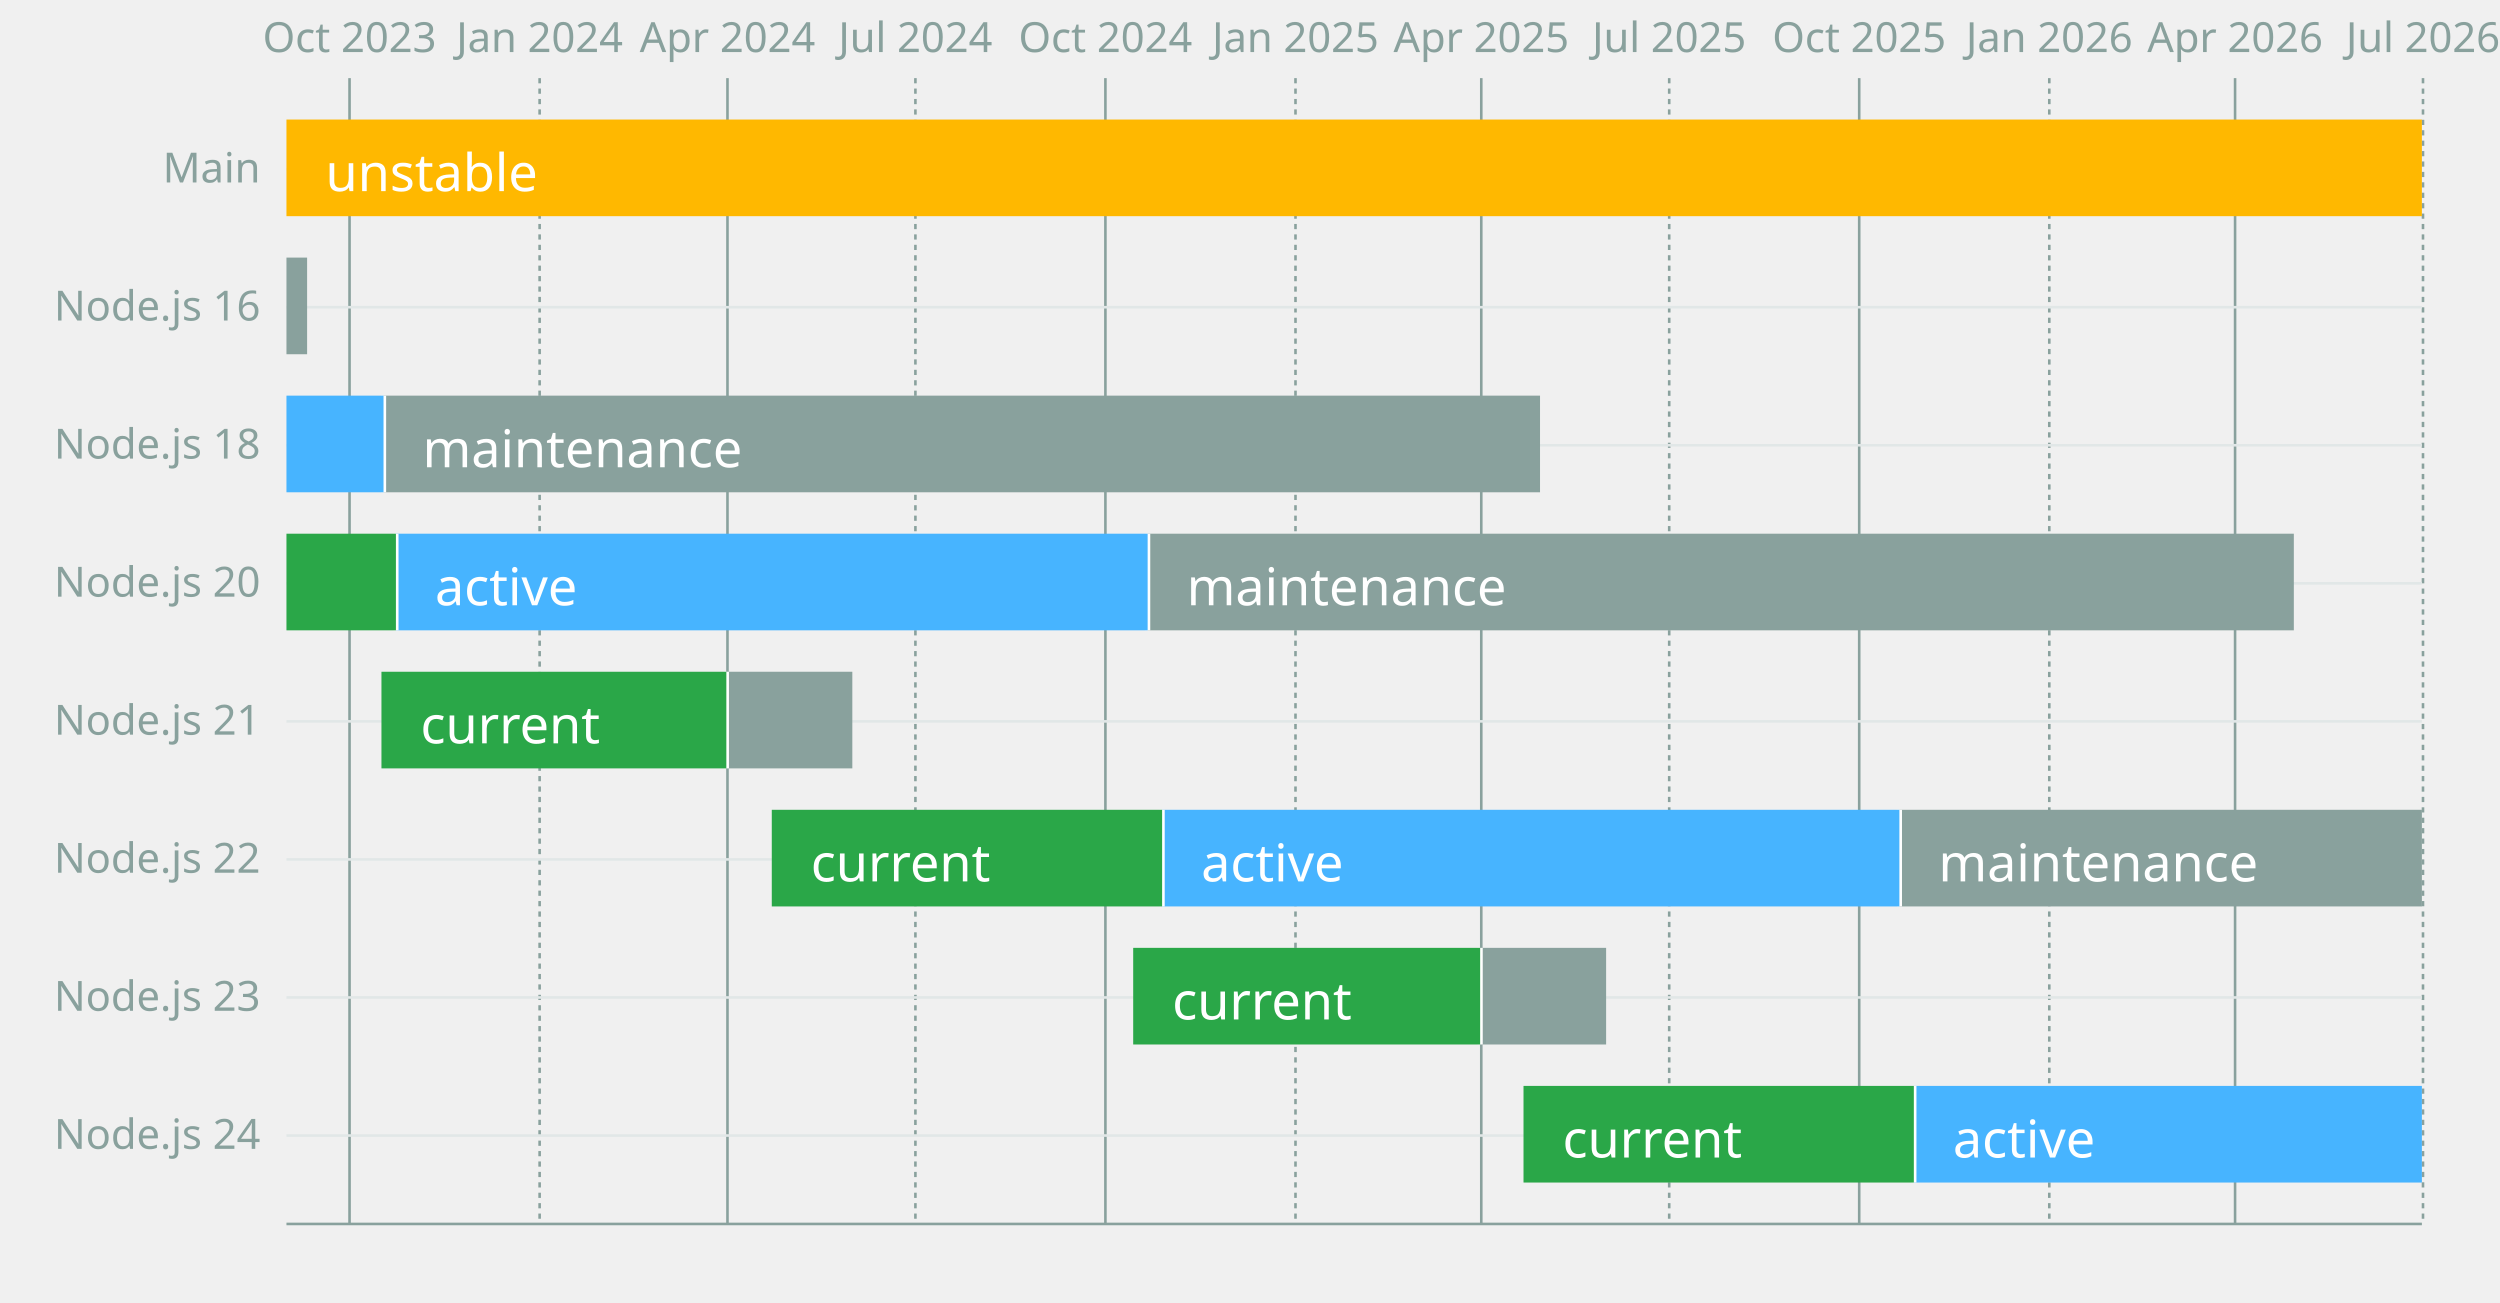
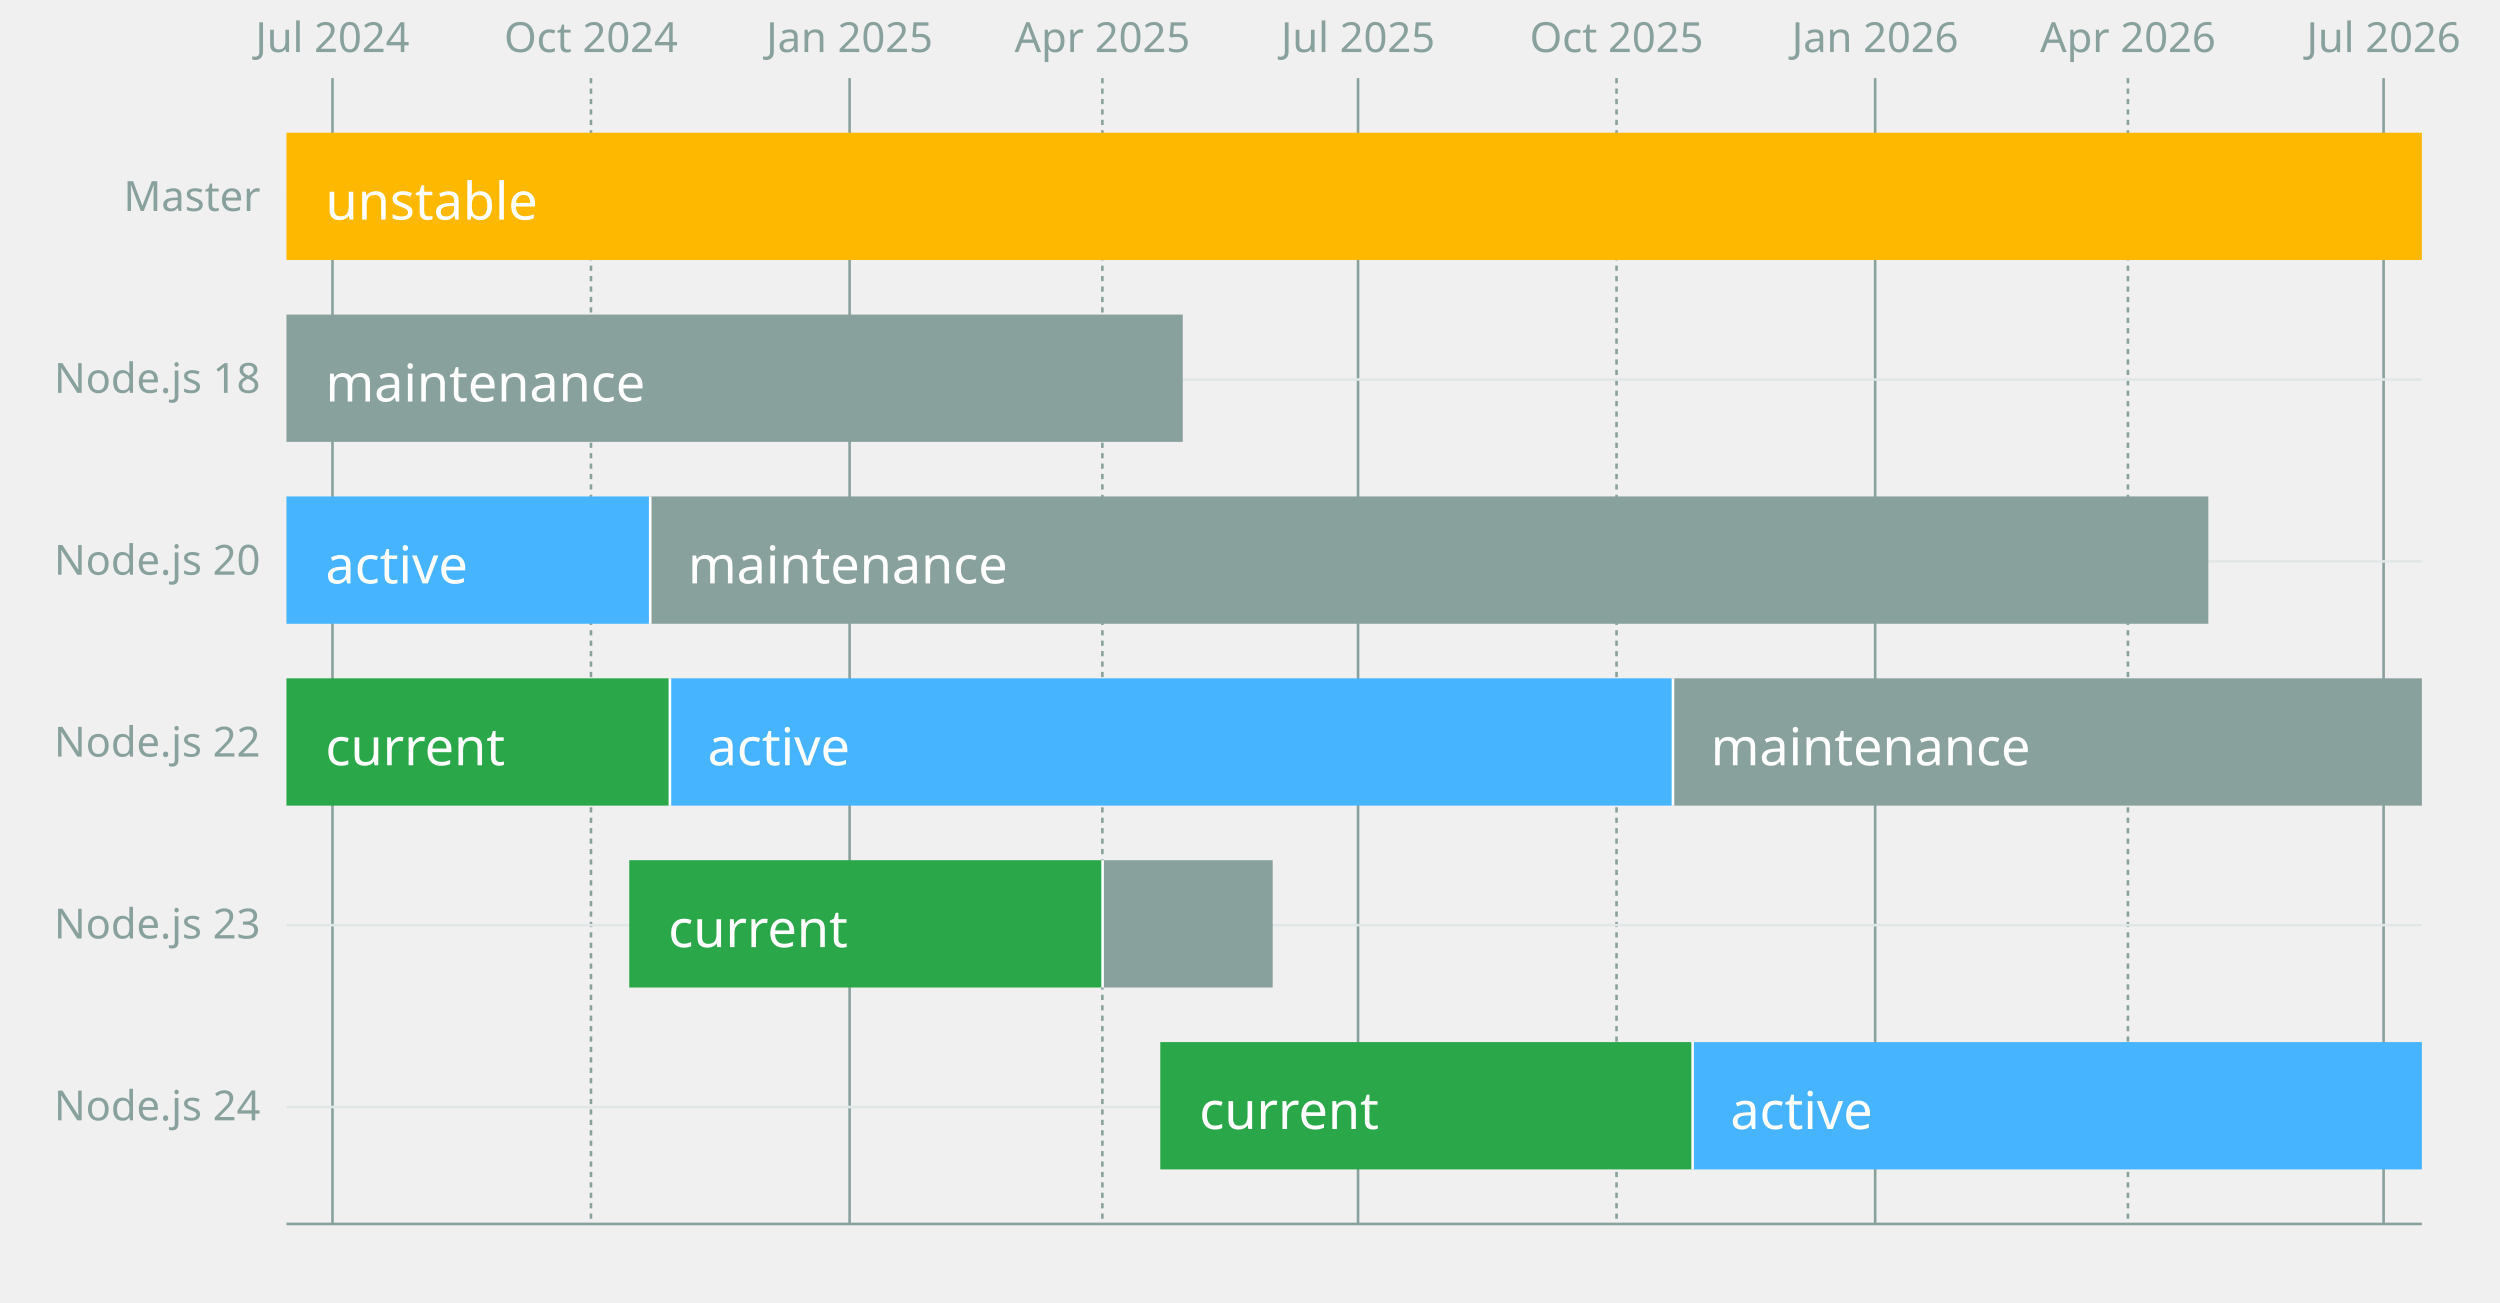
<svg xmlns="http://www.w3.org/2000/svg" width="960" height="500">
  <defs>
    <style>.current{fill:#2aa748}.active{fill:#47b4ff}.maintenance,.tick text{fill:#89a19d}.unstable{fill:#ffb800}.bar-join,.label{fill:#fff}.bar-join.current{display:none}.tick text{font:16px sans-serif}.axis--y .tick text{text-anchor:end}.label{font:20px sans-serif;font-weight:100;text-anchor:start;dominant-baseline:middle;text-transform:uppercase}</style>
  </defs>
  <g id="bar-container">
    <g fill="none" class="axis axis--x" font-family="sans-serif" font-size="10" text-anchor="middle">
      <g class="tick">
-         <path stroke="#89a19d" d="M134.225 30v440" />
-         <text x=".5" fill="#000" dy="-10" transform="translate(133.725 30)">Oct 2023</text>
+         <path stroke="#89a19d" d="M127.673 30v440" />
+         <text x=".5" fill="#000" dy="-10" transform="translate(127.173 30)">Jul 2024</text>
      </g>
      <g class="tick">
-         <path stroke="#89a19d" stroke-dasharray="2,2" d="M207.217 30v440" />
-         <text x=".5" fill="#000" dy="-10" transform="translate(206.717 30)">Jan 2024</text>
+         <path stroke="#89a19d" stroke-dasharray="2,2" d="M226.936 30v440" />
+         <text x=".5" fill="#000" dy="-10" transform="translate(226.436 30)">Oct 2024</text>
      </g>
      <g class="tick">
-         <path stroke="#89a19d" d="M279.35 30v440" />
-         <text x=".5" fill="#000" dy="-10" transform="translate(278.85 30)">Apr 2024</text>
+         <path stroke="#89a19d" d="M326.245 30v440" />
+         <text x=".5" fill="#000" dy="-10" transform="translate(325.745 30)">Jan 2025</text>
      </g>
      <g class="tick">
-         <path stroke="#89a19d" stroke-dasharray="2,2" d="M351.517 30v440" />
-         <text x=".5" fill="#000" dy="-10" transform="translate(351.017 30)">Jul 2024</text>
+         <path stroke="#89a19d" stroke-dasharray="2,2" d="M423.305 30v440" />
+         <text x=".5" fill="#000" dy="-10" transform="translate(422.805 30)">Apr 2025</text>
      </g>
      <g class="tick">
-         <path stroke="#89a19d" d="M424.476 30v440" />
-         <text x=".5" fill="#000" dy="-10" transform="translate(423.976 30)">Oct 2024</text>
+         <path stroke="#89a19d" d="M521.489 30v440" />
+         <text x=".5" fill="#000" dy="-10" transform="translate(520.989 30)">Jul 2025</text>
      </g>
      <g class="tick">
-         <path stroke="#89a19d" stroke-dasharray="2,2" d="M497.469 30v440" />
-         <text x=".5" fill="#000" dy="-10" transform="translate(496.969 30)">Jan 2025</text>
+         <path stroke="#89a19d" stroke-dasharray="2,2" d="M620.752 30v440" />
+         <text x=".5" fill="#000" dy="-10" transform="translate(620.252 30)">Oct 2025</text>
      </g>
      <g class="tick">
-         <path stroke="#89a19d" d="M568.81 30v440" />
-         <text x=".5" fill="#000" dy="-10" transform="translate(568.31 30)">Apr 2025</text>
+         <path stroke="#89a19d" d="M720.06 30v440" />
+         <text x=".5" fill="#000" dy="-10" transform="translate(719.56 30)">Jan 2026</text>
      </g>
      <g class="tick">
-         <path stroke="#89a19d" stroke-dasharray="2,2" d="M640.975 30v440" />
-         <text x=".5" fill="#000" dy="-10" transform="translate(640.475 30)">Jul 2025</text>
+         <path stroke="#89a19d" stroke-dasharray="2,2" d="M817.12 30v440" />
+         <text x=".5" fill="#000" dy="-10" transform="translate(816.62 30)">Apr 2026</text>
      </g>
      <g class="tick">
-         <path stroke="#89a19d" d="M713.935 30v440" />
-         <text x=".5" fill="#000" dy="-10" transform="translate(713.435 30)">Oct 2025</text>
-       </g>
-       <g class="tick">
-         <path stroke="#89a19d" stroke-dasharray="2,2" d="M786.927 30v440" />
-         <text x=".5" fill="#000" dy="-10" transform="translate(786.427 30)">Jan 2026</text>
-       </g>
-       <g class="tick">
-         <path stroke="#89a19d" d="M858.268 30v440" />
-         <text x=".5" fill="#000" dy="-10" transform="translate(857.768 30)">Apr 2026</text>
-       </g>
-       <g class="tick">
-         <path stroke="#89a19d" stroke-dasharray="2,2" d="M930.434 30v440" />
-         <text x=".5" fill="#000" dy="-10" transform="translate(929.934 30)">Jul 2026</text>
+         <path stroke="#89a19d" d="M915.305 30v440" />
+         <text x=".5" fill="#000" dy="-10" transform="translate(914.805 30)">Jul 2026</text>
      </g>
    </g>
    <g fill="none" class="axis axis--y" font-family="sans-serif" font-size="10">
      <g class="tick">
-         <path stroke="#e1e7e7" d="M110 64.958h820" />
-         <text y=".5" fill="#000" dx="-10" dy=".32em" transform="translate(110 64.458)">Main</text>
+         <path stroke="#e1e7e7" d="M110 75.897h820" />
+         <text y=".5" fill="#000" dx="-10" dy=".32em" transform="translate(110 75.397)">Master</text>
      </g>
      <g class="tick">
-         <path stroke="#e1e7e7" d="M110 117.97h820" />
-         <text y=".5" fill="#000" dx="-10" dy=".32em" transform="translate(110 117.47)">Node.js 16</text>
+         <path stroke="#e1e7e7" d="M110 145.738h820" />
+         <text y=".5" fill="#000" dx="-10" dy=".32em" transform="translate(110 145.238)">Node.js 18</text>
      </g>
      <g class="tick">
-         <path stroke="#e1e7e7" d="M110 170.982h820" />
-         <text y=".5" fill="#000" dx="-10" dy=".32em" transform="translate(110 170.482)">Node.js 18</text>
+         <path stroke="#e1e7e7" d="M110 215.58h820" />
+         <text y=".5" fill="#000" dx="-10" dy=".32em" transform="translate(110 215.08)">Node.js 20</text>
      </g>
      <g class="tick">
-         <path stroke="#e1e7e7" d="M110 223.994h820" />
-         <text y=".5" fill="#000" dx="-10" dy=".32em" transform="translate(110 223.494)">Node.js 20</text>
+         <path stroke="#e1e7e7" d="M110 285.42h820" />
+         <text y=".5" fill="#000" dx="-10" dy=".32em" transform="translate(110 284.92)">Node.js 22</text>
      </g>
      <g class="tick">
-         <path stroke="#e1e7e7" d="M110 277.006h820" />
-         <text y=".5" fill="#000" dx="-10" dy=".32em" transform="translate(110 276.506)">Node.js 21</text>
+         <path stroke="#e1e7e7" d="M110 355.262h820" />
+         <text y=".5" fill="#000" dx="-10" dy=".32em" transform="translate(110 354.762)">Node.js 23</text>
      </g>
      <g class="tick">
-         <path stroke="#e1e7e7" d="M110 330.018h820" />
-         <text y=".5" fill="#000" dx="-10" dy=".32em" transform="translate(110 329.518)">Node.js 22</text>
-       </g>
-       <g class="tick">
-         <path stroke="#e1e7e7" d="M110 383.03h820" />
-         <text y=".5" fill="#000" dx="-10" dy=".32em" transform="translate(110 382.53)">Node.js 23</text>
-       </g>
-       <g class="tick">
-         <path stroke="#e1e7e7" d="M110 436.042h820" />
-         <text y=".5" fill="#000" dx="-10" dy=".32em" transform="translate(110 435.542)">Node.js 24</text>
+         <path stroke="#e1e7e7" d="M110 425.103h820" />
+         <text y=".5" fill="#000" dx="-10" dy=".32em" transform="translate(110 424.603)">Node.js 24</text>
      </g>
      <path stroke="#89a19d" d="M110 470h820" />
    </g>
-     <path d="M110 45.904h820v37.108H110z" class="bar unstable" />
-     <text x="15" y="36.458" class="label" style="opacity:1" transform="translate(110 30)">unstable</text>
-     <path d="M110 98.916h7.93v37.108H110zM147.273 151.928h444.101v37.108H147.273z" class="bar maintenance" />
-     <path d="M36.273 121.928h2v37.108h-2z" class="bar-join maintenance" style="opacity:1" transform="translate(110 30)" />
-     <text x="52.273" y="142.482" class="label" style="opacity:1" transform="translate(110 30)">maintenance</text>
-     <path d="M110 151.928h37.273v37.108H110z" class="bar active" />
-     <path d="M440.696 204.94h440.135v37.108H440.696z" class="bar maintenance" />
-     <path d="M329.696 174.94h2v37.108h-2z" class="bar-join maintenance" style="opacity:1" transform="translate(110 30)" />
-     <text x="345.696" y="195.494" class="label" style="opacity:1" transform="translate(110 30)">maintenance</text>
-     <path d="M152.031 204.94h288.665v37.108H152.031z" class="bar active" />
-     <path d="M41.031 174.94h2v37.108h-2z" class="bar-join active" style="opacity:1" transform="translate(110 30)" />
-     <text x="57.031" y="195.494" class="label" style="opacity:1" transform="translate(110 30)">active</text>
-     <path d="M110 204.94h42.031v37.108H110z" class="bar current" />
-     <path d="M278.917 257.952h48.375v37.108h-48.375z" class="bar maintenance" />
-     <path d="M167.917 227.952h2v37.108h-2z" class="bar-join maintenance" style="opacity:1" transform="translate(110 30)" />
-     <path d="M146.48 257.952h132.437v37.108H146.48z" class="bar current" />
-     <text x="51.48" y="248.506" class="label" style="opacity:1" transform="translate(110 30)">current</text>
-     <path d="M729.362 310.964H930v37.108H729.362z" class="bar maintenance" />
-     <path d="M618.362 280.964h2v37.108h-2z" class="bar-join maintenance" style="opacity:1" transform="translate(110 30)" />
-     <text x="634.362" y="301.518" class="label" style="opacity:1" transform="translate(110 30)">maintenance</text>
-     <path d="M446.248 310.964h283.114v37.108H446.248z" class="bar active" />
-     <path d="M335.248 280.964h2v37.108h-2z" class="bar-join active" style="opacity:1" transform="translate(110 30)" />
-     <text x="351.248" y="301.518" class="label" style="opacity:1" transform="translate(110 30)">active</text>
-     <path d="M296.364 310.964h149.884v37.108H296.364z" class="bar current" />
-     <text x="201.364" y="301.518" class="label" style="opacity:1" transform="translate(110 30)">current</text>
-     <path d="M568.375 363.976h48.375v37.108h-48.375z" class="bar maintenance" />
-     <path d="M457.375 333.976h2v37.108h-2z" class="bar-join maintenance" style="opacity:1" transform="translate(110 30)" />
-     <path d="M435.145 363.976h133.23v37.108h-133.23z" class="bar current" />
-     <text x="340.145" y="354.53" class="label" style="opacity:1" transform="translate(110 30)">current</text>
-     <path d="M734.913 416.988H930v37.108H734.913z" class="bar active" />
-     <path d="M623.913 386.988h2v37.108h-2z" class="bar-join active" style="opacity:1" transform="translate(110 30)" />
-     <text x="639.913" y="407.542" class="label" style="opacity:1" transform="translate(110 30)">active</text>
-     <path d="M585.029 416.988h149.884v37.108H585.029z" class="bar current" />
-     <text x="490.029" y="407.542" class="label" style="opacity:1" transform="translate(110 30)">current</text>
+     <path d="M110 50.952h820v48.889H110z" class="bar unstable" />
+     <text x="15" y="47.397" class="label" style="opacity:1" transform="translate(110 30)">unstable</text>
+     <path d="M110 120.794h344.184v48.889H110z" class="bar maintenance" />
+     <text x="15" y="117.238" class="label" style="opacity:1" transform="translate(110 30)">maintenance</text>
+     <path d="M249.184 190.635H848v48.889H249.184z" class="bar maintenance" />
+     <path d="M138.184 160.635h2v48.889h-2z" class="bar-join maintenance" style="opacity:1" transform="translate(110 30)" />
+     <text x="154.184" y="187.079" class="label" style="opacity:1" transform="translate(110 30)">maintenance</text>
+     <path d="M110 190.635h139.184v48.889H110z" class="bar active" />
+     <text x="15" y="187.079" class="label" style="opacity:1" transform="translate(110 30)">active</text>
+     <path d="M641.921 260.476H930v48.889H641.921z" class="bar maintenance" />
+     <path d="M530.921 230.476h2v48.889h-2z" class="bar-join maintenance" style="opacity:1" transform="translate(110 30)" />
+     <text x="546.921" y="256.921" class="label" style="opacity:1" transform="translate(110 30)">maintenance</text>
+     <path d="M256.737 260.476h385.184v48.889H256.737z" class="bar active" />
+     <path d="M145.737 230.476h2v48.889h-2z" class="bar-join active" style="opacity:1" transform="translate(110 30)" />
+     <text x="161.737" y="256.921" class="label" style="opacity:1" transform="translate(110 30)">active</text>
+     <path d="M110 260.476h146.737v48.889H110z" class="bar current" />
+     <text x="15" y="256.921" class="label" style="opacity:1" transform="translate(110 30)">current</text>
+     <path d="M422.895 330.317h65.816v48.889h-65.816z" class="bar maintenance" />
+     <path d="M311.895 300.317h2v48.889h-2z" class="bar-join maintenance" style="opacity:1" transform="translate(110 30)" />
+     <path d="M241.632 330.317h181.263v48.889H241.632z" class="bar current" />
+     <text x="146.632" y="326.762" class="label" style="opacity:1" transform="translate(110 30)">current</text>
+     <path d="M649.474 400.159H930v48.889H649.474z" class="bar active" />
+     <path d="M538.474 370.159h2v48.889h-2z" class="bar-join active" style="opacity:1" transform="translate(110 30)" />
+     <text x="554.474" y="396.603" class="label" style="opacity:1" transform="translate(110 30)">active</text>
+     <path d="M445.553 400.159h203.921v48.889H445.553z" class="bar current" />
+     <text x="350.553" y="396.603" class="label" style="opacity:1" transform="translate(110 30)">current</text>
  </g>
</svg>
